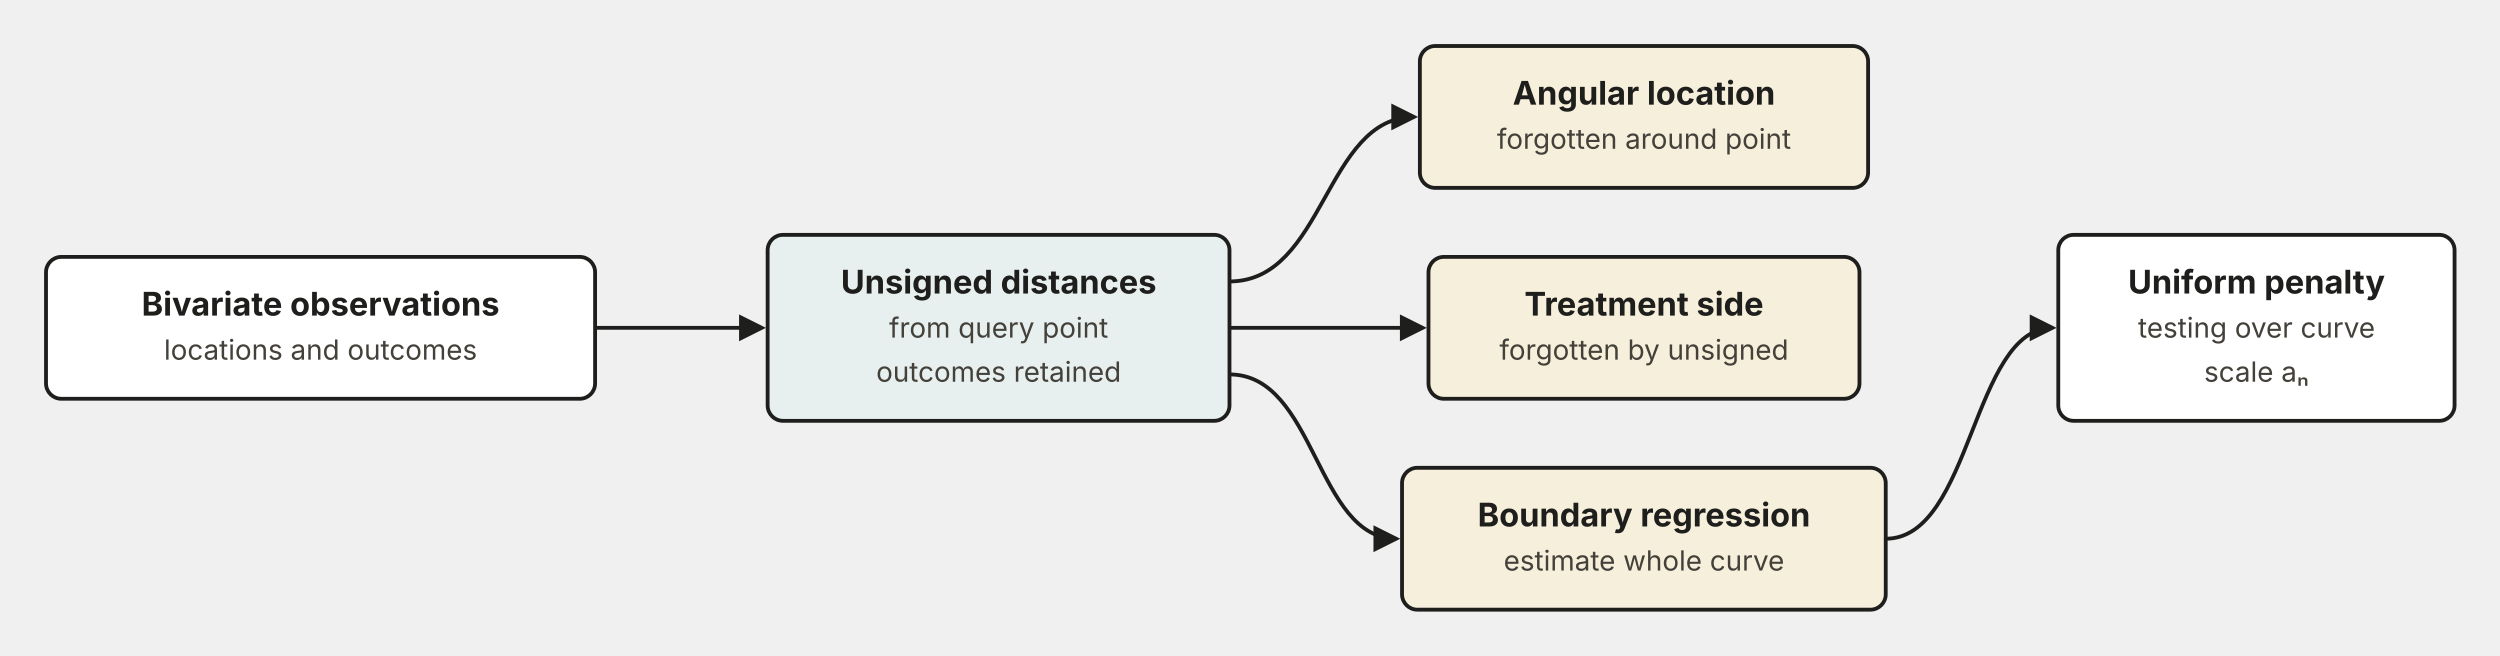
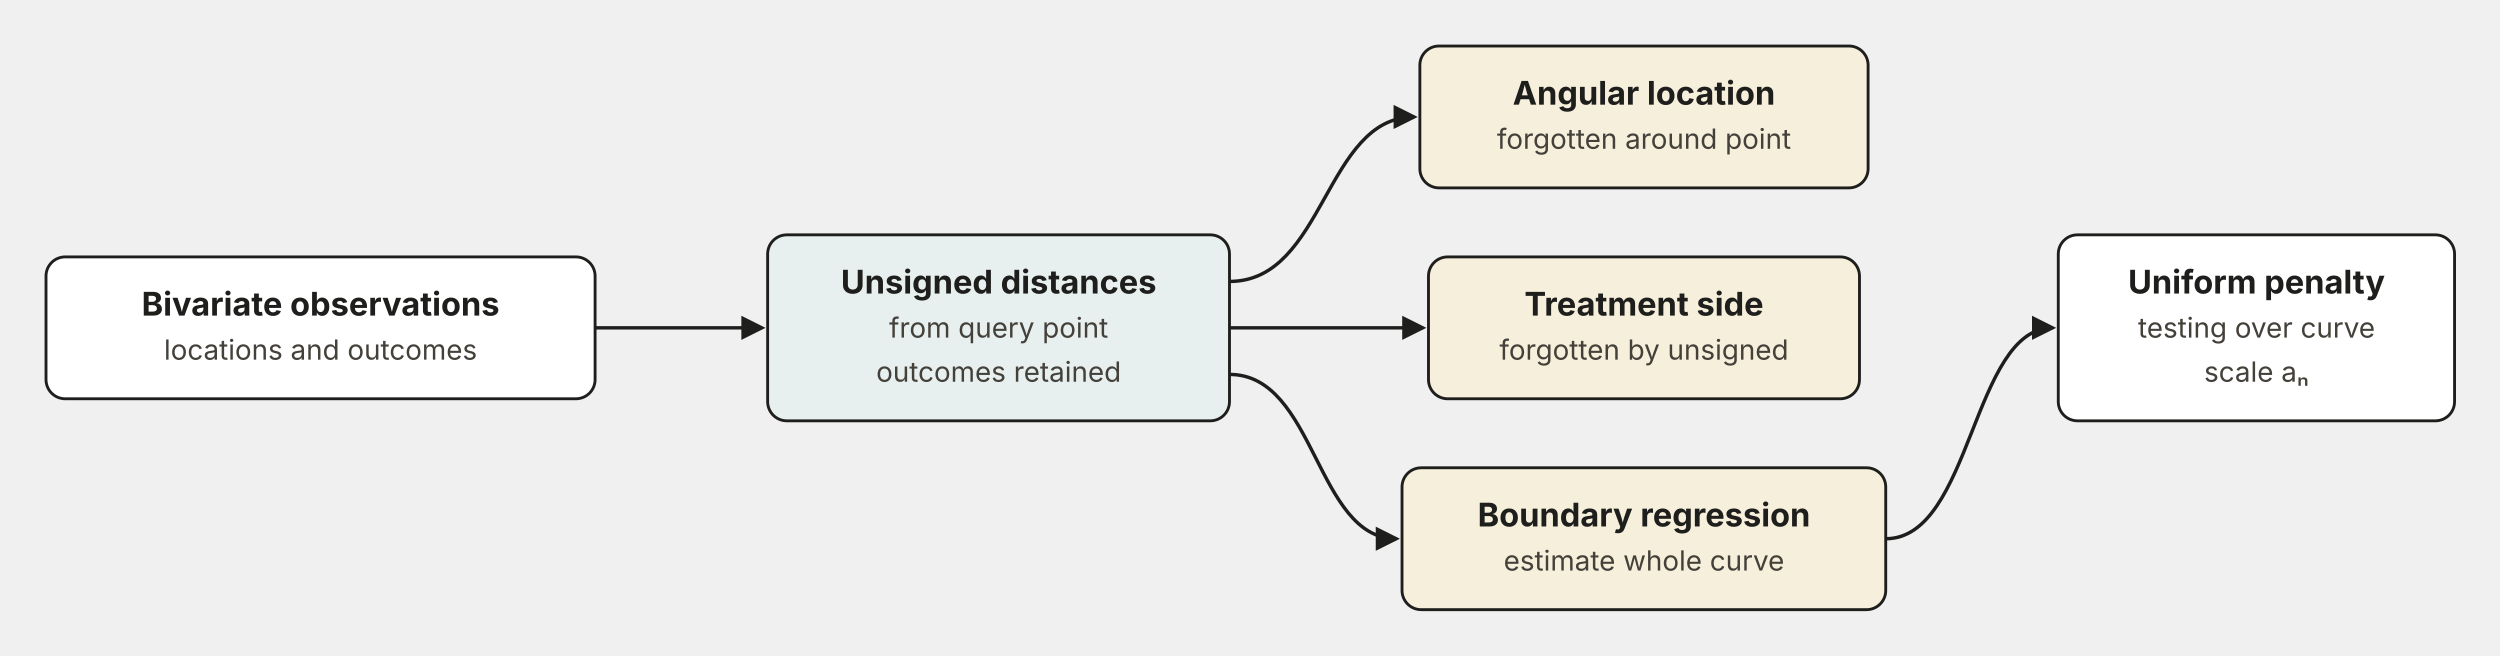
<svg xmlns="http://www.w3.org/2000/svg" viewBox="0 0 1304 342" role="img">
  <defs>
    <marker id="arr" viewBox="0 0 10 10" refX="8.5" refY="5" markerWidth="7" markerHeight="7" orient="auto-start-reverse">
      <path d="M 0 0 L 10 5 L 0 10 z" fill="#1e1e1c" />
    </marker>
  </defs>
-   <path d="M 310.4 171 C 355.4 171, 355.4 171, 397.4 171" fill="none" stroke="#1e1e1c" stroke-width="2" marker-end="url(#arr)" />
-   <path d="M 641.3 146.8 C 691 146.8, 691 61, 737.6 61" fill="none" stroke="#1e1e1c" stroke-width="2" marker-end="url(#arr)" />
-   <path d="M 641.3 171 C 693.2 171, 693.2 171, 742.1 171" fill="none" stroke="#1e1e1c" stroke-width="2" marker-end="url(#arr)" />
-   <path d="M 641.3 195.3 C 686.3 195.3, 686.3 281, 728.3 281" fill="none" stroke="#1e1e1c" stroke-width="2" marker-end="url(#arr)" />
-   <path d="M 983.6 281 C 1028.6 281, 1028.6 171, 1070.6 171" fill="none" stroke="#1e1e1c" stroke-width="2" marker-end="url(#arr)" />
-   <rect x="24" y="134" width="286.4" height="74" rx="8" fill="#ffffff" stroke="#1e1e1c" stroke-width="2" />
+   <path d="M 310.4 171 C 334.4 171, 376.4 171, 397.4 171" fill="none" stroke="#1e1e1c" stroke-width="1.8" marker-end="url(#arr)" />
+   <path d="M 641.3 146.8 C 691 146.8, 691 61, 737.6 61" fill="none" stroke="#1e1e1c" stroke-width="1.8" marker-end="url(#arr)" />
+   <path d="M 641.3 171 C 665.3 171, 721.1 171, 742.1 171" fill="none" stroke="#1e1e1c" stroke-width="1.8" marker-end="url(#arr)" />
+   <path d="M 641.3 195.3 C 686.3 195.3, 686.3 281, 728.3 281" fill="none" stroke="#1e1e1c" stroke-width="1.8" marker-end="url(#arr)" />
+   <path d="M 983.6 281 C 1028.6 281, 1028.6 171, 1070.6 171" fill="none" stroke="#1e1e1c" stroke-width="1.8" marker-end="url(#arr)" />
+   <rect x="24" y="134" width="286.4" height="74" rx="10" fill="#ffffff" stroke="#1e1e1c" stroke-width="1.5" />
  <text stroke="none" x="167.2" y="164.6" text-anchor="middle" font-family="Inter, Arial, sans-serif" font-size="17" font-weight="700" fill="#1e1e1c">Bivariate observations</text>
  <text stroke="none" x="167.2" y="187.6" text-anchor="middle" font-family="Inter, Arial, sans-serif" font-size="14.5" fill="#44403a">locations and outcomes</text>
-   <rect x="400.4" y="122.5" width="240.9" height="97" rx="8" fill="#e7f0ef" stroke="#1e1e1c" stroke-width="2" />
+   <rect x="400.4" y="122.5" width="240.9" height="97" rx="10" fill="#e7f0ef" stroke="#1e1e1c" stroke-width="1.5" />
  <text stroke="none" x="520.9" y="153.1" text-anchor="middle" font-family="Inter, Arial, sans-serif" font-size="17" font-weight="700" fill="#1e1e1c">Unsigned distances</text>
  <text stroke="none" x="520.9" y="176.1" text-anchor="middle" font-family="Inter, Arial, sans-serif" font-size="14.5" fill="#44403a">from query point</text>
  <text stroke="none" x="520.9" y="199.1" text-anchor="middle" font-family="Inter, Arial, sans-serif" font-size="14.5" fill="#44403a">outcomes retained</text>
-   <rect x="740.6" y="24" width="233.8" height="74" rx="8" fill="#f6efdb" stroke="#1e1e1c" stroke-width="2" />
+   <rect x="740.6" y="24" width="233.8" height="74" rx="10" fill="#f6efdb" stroke="#1e1e1c" stroke-width="1.5" />
  <text stroke="none" x="857.5" y="54.6" text-anchor="middle" font-family="Inter, Arial, sans-serif" font-size="17" font-weight="700" fill="#1e1e1c">Angular location</text>
  <text stroke="none" x="857.5" y="77.6" text-anchor="middle" font-family="Inter, Arial, sans-serif" font-size="14.5" fill="#44403a">forgotten around point</text>
-   <rect x="745.1" y="134" width="224.8" height="74" rx="8" fill="#f6efdb" stroke="#1e1e1c" stroke-width="2" />
+   <rect x="745.1" y="134" width="224.8" height="74" rx="10" fill="#f6efdb" stroke="#1e1e1c" stroke-width="1.5" />
  <text stroke="none" x="857.5" y="164.6" text-anchor="middle" font-family="Inter, Arial, sans-serif" font-size="17" font-weight="700" fill="#1e1e1c">Treatment side</text>
  <text stroke="none" x="857.5" y="187.6" text-anchor="middle" font-family="Inter, Arial, sans-serif" font-size="14.5" fill="#44403a">forgotten by unsigned</text>
-   <rect x="731.3" y="244" width="252.3" height="74" rx="8" fill="#f6efdb" stroke="#1e1e1c" stroke-width="2" />
+   <rect x="731.3" y="244" width="252.3" height="74" rx="10" fill="#f6efdb" stroke="#1e1e1c" stroke-width="1.5" />
  <text stroke="none" x="857.5" y="274.6" text-anchor="middle" font-family="Inter, Arial, sans-serif" font-size="17" font-weight="700" fill="#1e1e1c">Boundary regression</text>
  <text stroke="none" x="857.5" y="297.6" text-anchor="middle" font-family="Inter, Arial, sans-serif" font-size="14.5" fill="#44403a">estimate whole curve</text>
-   <rect x="1073.6" y="122.5" width="206.7" height="97" rx="8" fill="#ffffff" stroke="#1e1e1c" stroke-width="2" />
+   <rect x="1073.6" y="122.5" width="206.7" height="97" rx="10" fill="#ffffff" stroke="#1e1e1c" stroke-width="1.5" />
  <text stroke="none" x="1177" y="153.1" text-anchor="middle" font-family="Inter, Arial, sans-serif" font-size="17" font-weight="700" fill="#1e1e1c">Uniform penalty</text>
  <text stroke="none" x="1177" y="176.1" text-anchor="middle" font-family="Inter, Arial, sans-serif" font-size="14.5" fill="#44403a">testing over curve</text>
  <text stroke="none" x="1177" y="199.1" text-anchor="middle" font-family="Inter, Arial, sans-serif" font-size="14.5" fill="#44403a">scale aₙ</text>
</svg>
